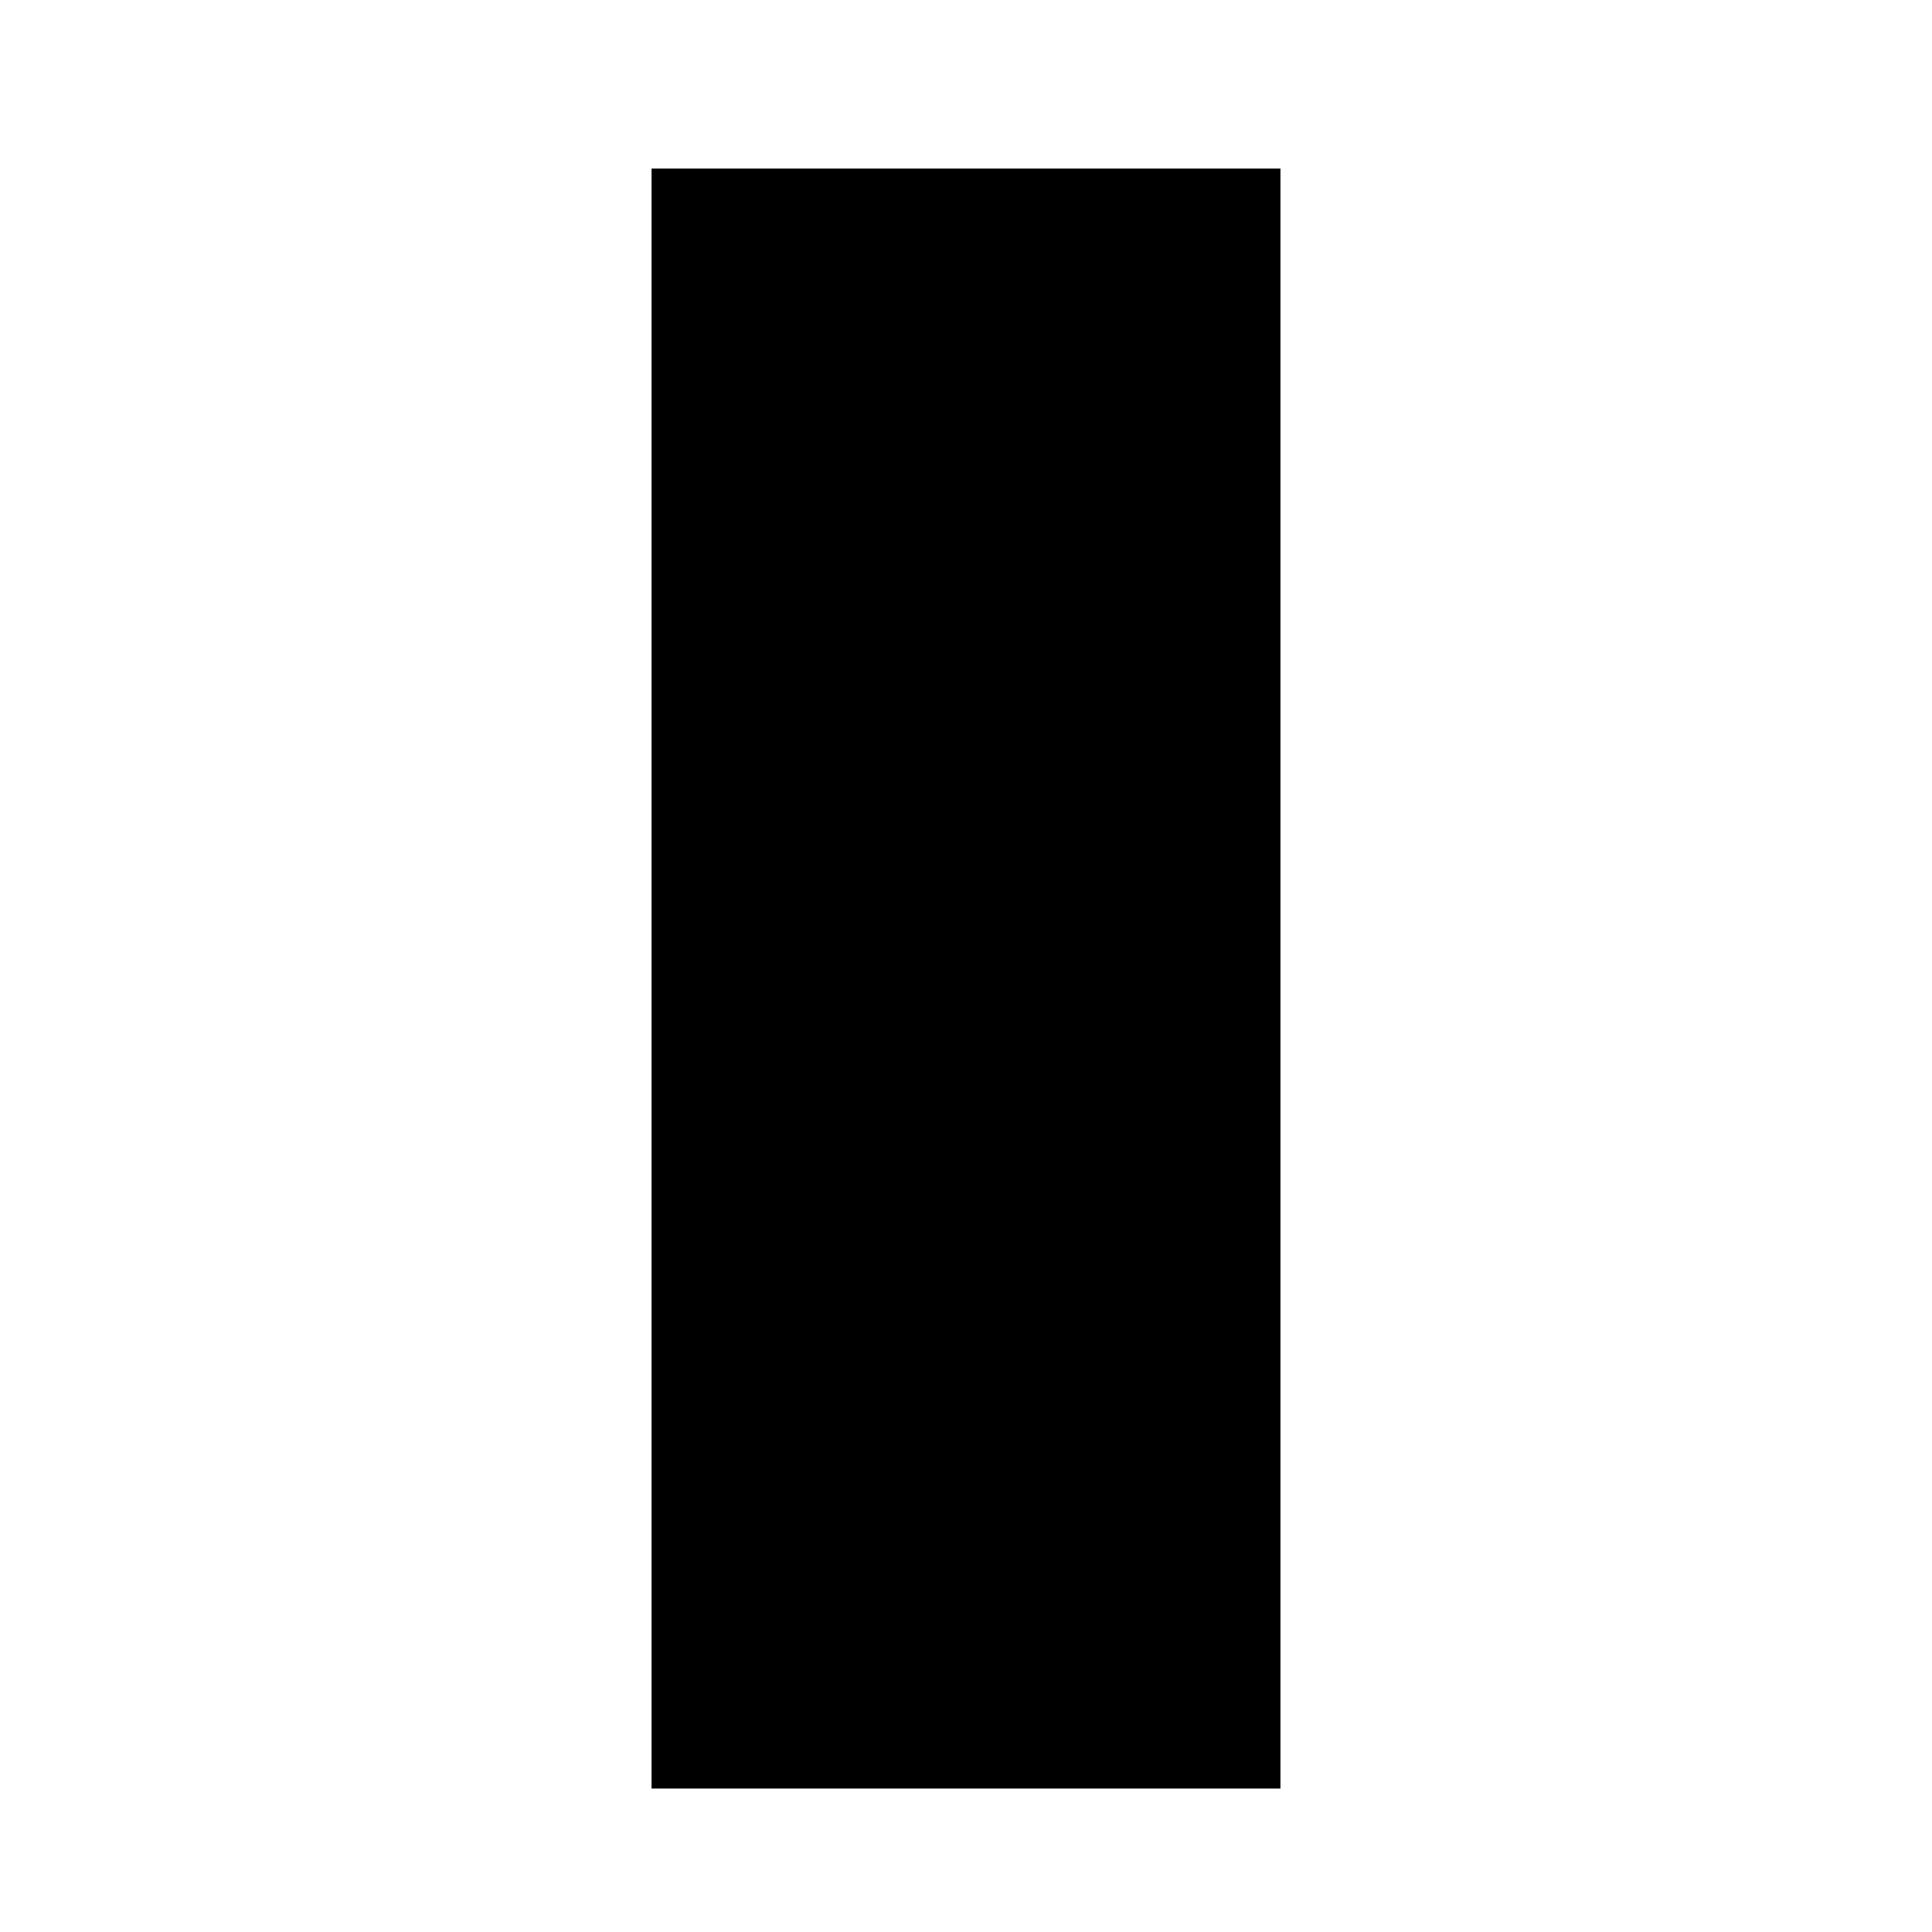
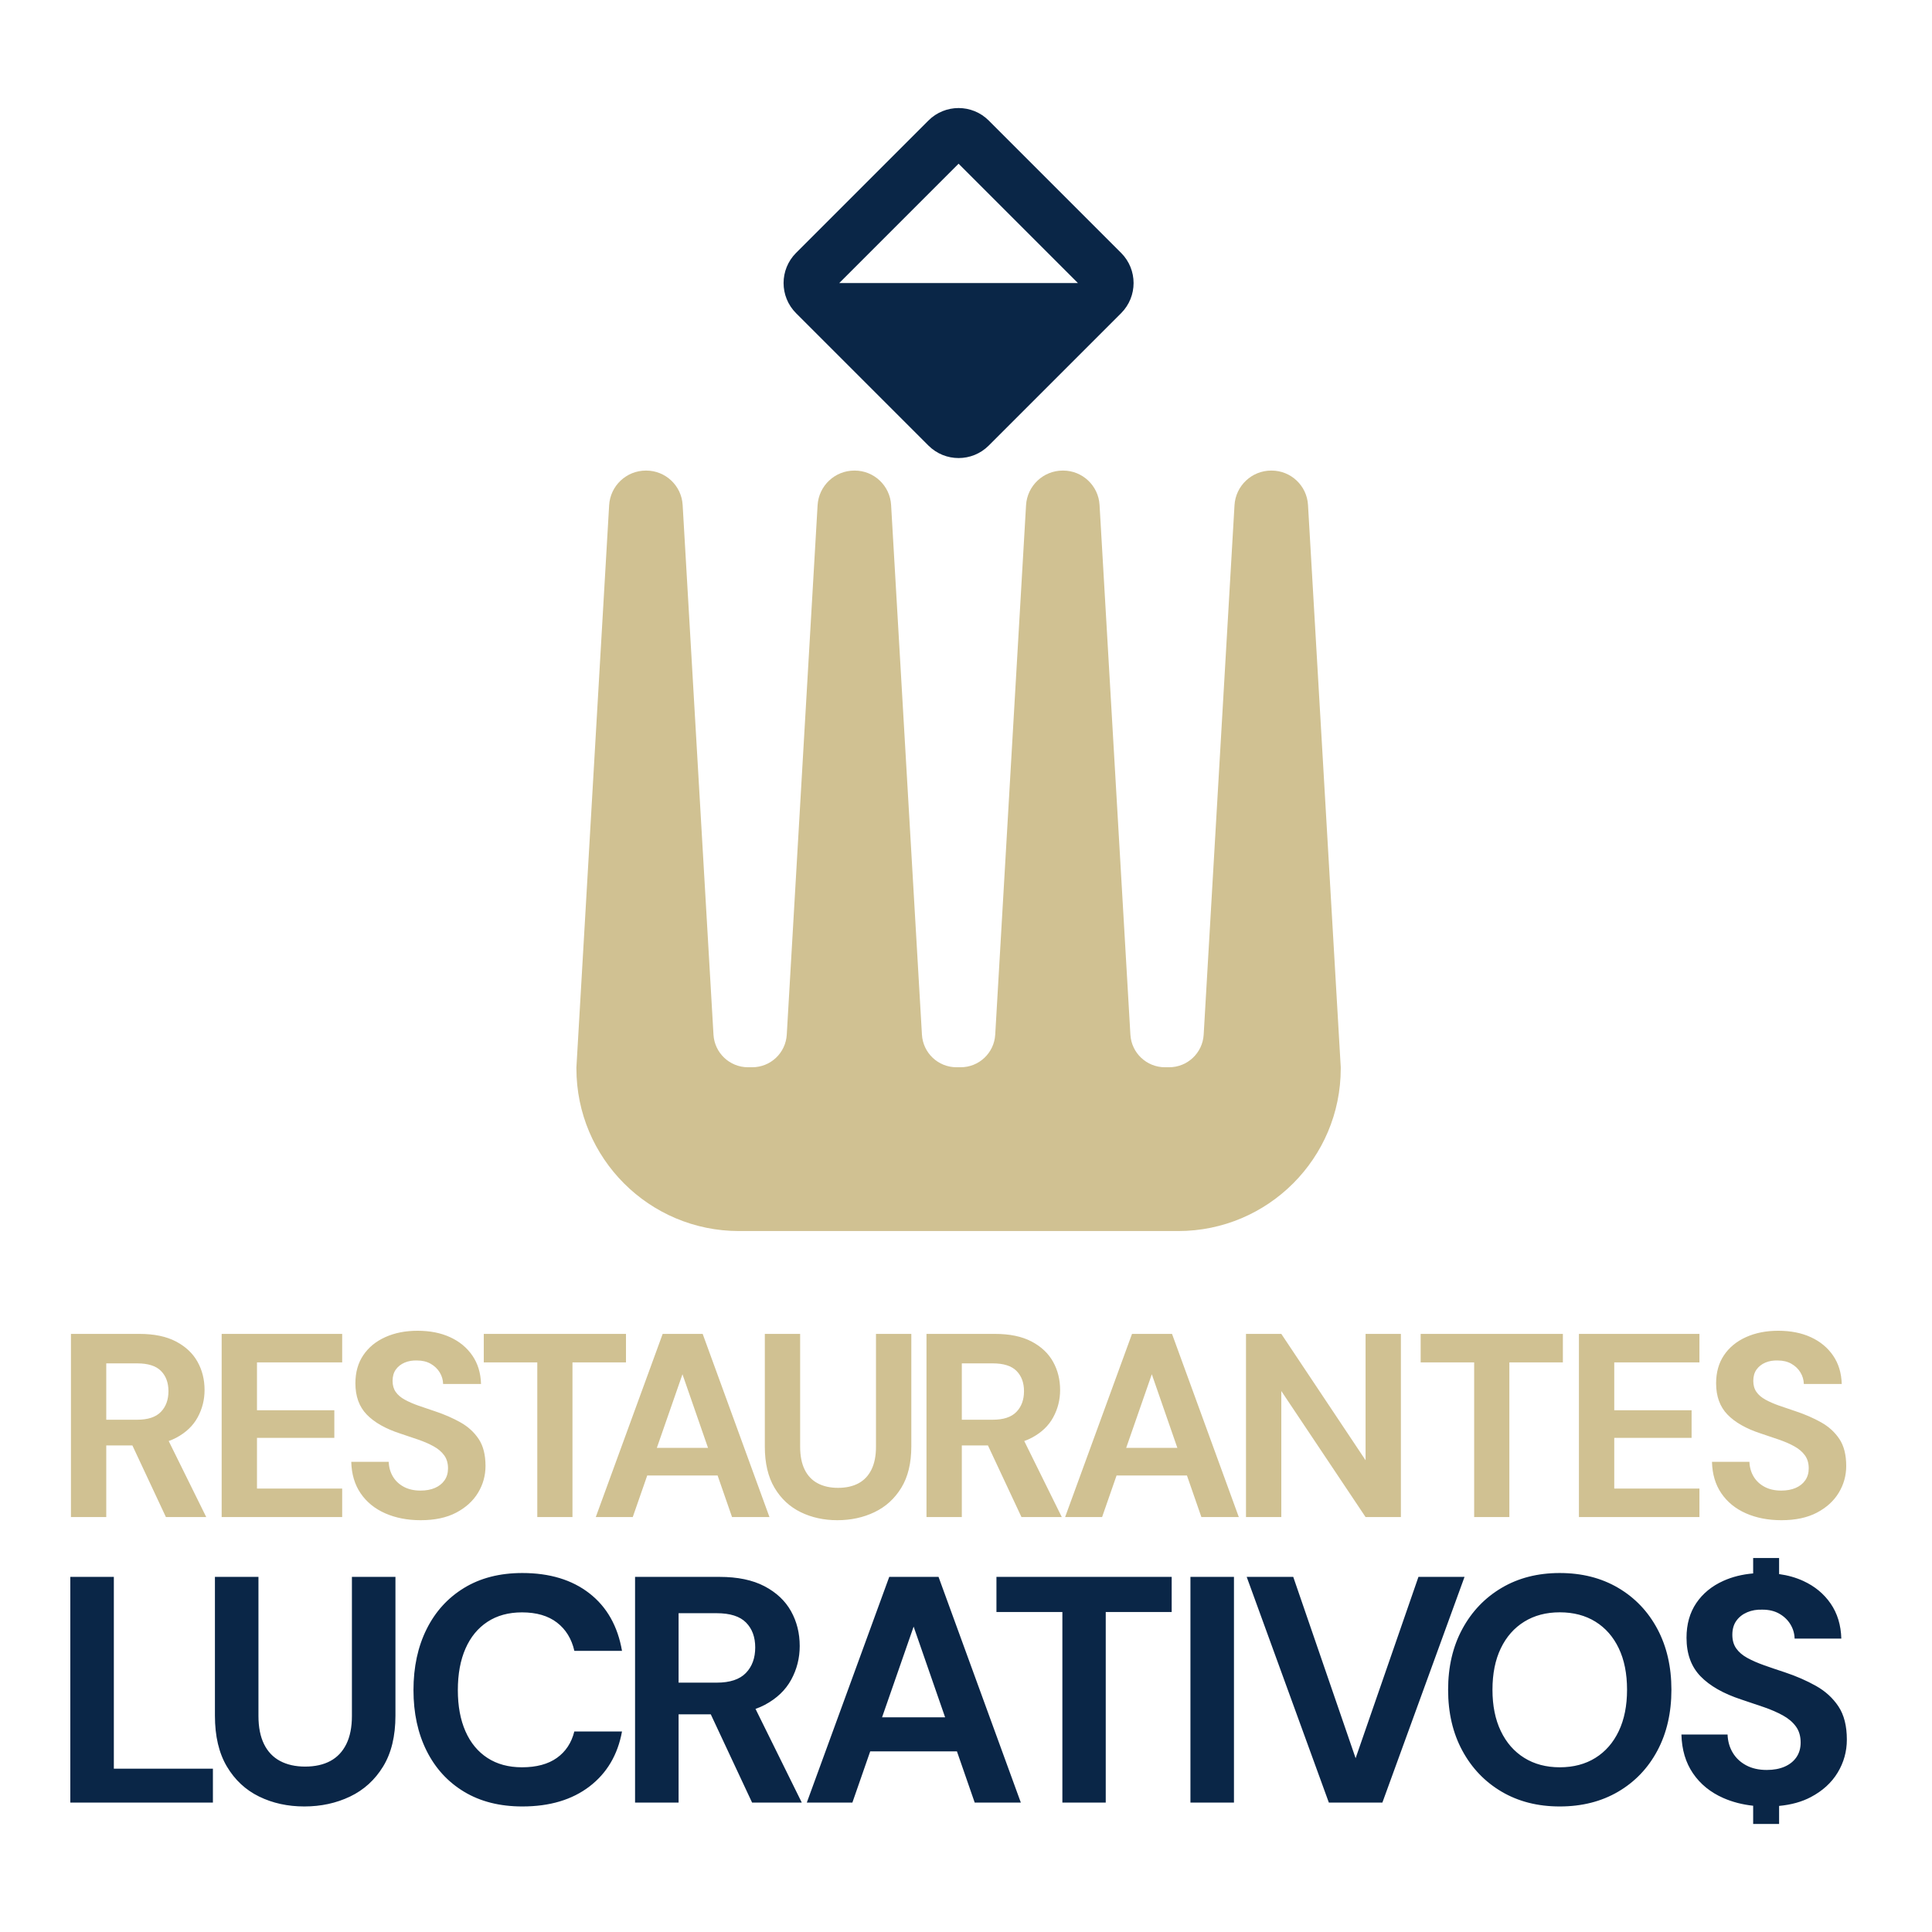
<svg xmlns="http://www.w3.org/2000/svg" width="100%" height="100%" viewBox="0 0 2000 2000" version="1.1" xml:space="preserve" style="fill-rule:evenodd;clip-rule:evenodd;stroke-linejoin:round;stroke-miterlimit:2;">
  <rect id="logo-vertical" x="0" y="0" width="2000" height="2000" style="fill:none;" />
-   <path d="M674.5,174.5l651,0l0,1677l-651,0l0,-1677Z" />
+   <g>
+     <path d="M596.703,1104.825l33.875,-581.788c1.174,-20.158 17.863,-35.903 38.054,-35.903l0.311,0c20.019,-0 36.565,15.611 37.728,35.595l31.927,548.335c1.104,18.954 16.796,33.76 35.783,33.76l4.296,0c18.987,-0 34.679,-14.806 35.783,-33.76l31.909,-548.028c1.174,-20.158 17.863,-35.903 38.054,-35.903l0.311,0c20.019,-0 36.565,15.611 37.728,35.595l31.927,548.335c1.104,18.954 16.796,33.76 35.783,33.76l4.296,0c18.987,-0 34.679,-14.806 35.783,-33.76l31.909,-548.028c1.174,-20.158 17.863,-35.903 38.054,-35.903l0.311,0c20.019,-0 36.565,15.611 37.728,35.595l31.927,548.335c1.104,18.954 16.796,33.76 35.783,33.76l4.296,0c18.987,-0 34.679,-14.806 35.783,-33.76l31.909,-548.028c1.174,-20.158 17.863,-35.903 38.054,-35.903l0.311,-0c20.019,-0 36.565,15.611 37.728,35.595l33.893,582.095l0,1.235c0,92.958 -75.357,168.316 -168.316,168.316l-454.607,0c-92.958,-0 -168.316,-75.357 -168.316,-168.316l0,-1.235Z" style="fill:#d0c192;" />
+     <path d="M1023.553,461.238c-17.248,17.248 -45.213,17.248 -62.461,0l-136.996,-136.996c-17.248,-17.248 -17.248,-45.213 -0,-62.461l136.996,-136.996c17.248,-17.248 45.213,-17.248 62.461,-0l136.996,136.996c17.248,17.248 17.248,45.213 0,62.461l-136.996,136.996Zm92.307,-168.227l-123.537,-123.537l-123.537,123.537l247.075,-0Z" style="fill:#0a2647;" />
+     <path d="M1844.1,1573.707c-13.693,0 -25.925,-2.369 -36.695,-7.108c-10.77,-4.739 -19.245,-11.623 -25.426,-20.652c-6.181,-9.029 -9.429,-19.926 -9.745,-32.691l38.76,0c0.212,5.711 1.663,10.808 4.353,15.292c2.69,4.484 6.458,8.02 11.303,10.611c4.845,2.59 10.608,3.885 17.289,3.885c5.736,0 10.729,-0.923 14.979,-2.77c4.249,-1.847 7.558,-4.493 9.925,-7.94c2.367,-3.447 3.551,-7.551 3.551,-12.314c0,-5.341 -1.321,-9.831 -3.962,-13.47c-2.641,-3.638 -6.271,-6.735 -10.89,-9.29c-4.619,-2.555 -9.931,-4.872 -15.935,-6.952c-6.004,-2.08 -12.359,-4.227 -19.063,-6.442c-15.022,-4.924 -26.45,-11.433 -34.283,-19.528c-7.833,-8.095 -11.749,-18.879 -11.749,-32.353c0,-11.351 2.736,-21.069 8.209,-29.153c5.473,-8.084 13.075,-14.311 22.808,-18.682c9.733,-4.371 20.845,-6.556 33.337,-6.556c12.841,0 24.101,2.23 33.781,6.691c9.68,4.461 17.339,10.805 22.978,19.031c5.639,8.226 8.616,18.015 8.933,29.367l-39.239,0c-0.104,-4.283 -1.273,-8.265 -3.507,-11.946c-2.233,-3.681 -5.336,-6.662 -9.309,-8.943c-3.973,-2.281 -8.683,-3.422 -14.132,-3.422c-4.743,-0.181 -9.038,0.551 -12.883,2.195c-3.846,1.644 -6.888,4.034 -9.127,7.172c-2.239,3.138 -3.358,7.058 -3.358,11.762c0,4.551 1.098,8.379 3.293,11.483c2.195,3.104 5.3,5.753 9.313,7.948c4.014,2.195 8.7,4.244 14.058,6.148c5.358,1.903 11.2,3.89 17.526,5.961c9.529,3.177 18.23,6.978 26.103,11.402c7.874,4.424 14.16,10.173 18.858,17.247c4.698,7.074 7.047,16.361 7.047,27.862c0,9.983 -2.578,19.23 -7.735,27.741c-5.156,8.511 -12.694,15.375 -22.614,20.591c-9.919,5.216 -22.17,7.824 -36.752,7.824Zm-209.594,-3.25l0,-189.612l124.75,0l0,29.487l-88.187,0l0,49.578l80.06,0l0,28.581l-80.06,0l0,52.478l88.187,0l0,29.487l-124.75,0Zm-108.45,0l0,-160.125l-55.39,0l0,-29.487l147.212,0l0,29.487l-55.394,0l0,160.125l-36.428,0Zm-236.211,0l0,-189.612l36.564,0l87.226,130.79l0,-130.79l36.564,0l0,189.612l-36.564,0l-87.226,-130.473l0,130.473l-36.564,0Zm-133.975,-43.039l-14.981,43.039l-38.286,0l69.251,-189.612l41.414,0l69.141,189.612l-38.748,0l-14.939,-43.039l-72.851,0Zm62.93,-28.581l-26.454,-76.213l-26.528,76.213l52.982,0Zm-196.09,-2.535l-27.041,0l0,74.156l-36.564,0l0,-189.612l70.901,0c15.231,0 27.833,2.616 37.806,7.847c9.973,5.231 17.402,12.212 22.286,20.942c4.884,8.73 7.326,18.49 7.326,29.28c0,10.113 -2.381,19.545 -7.144,28.298c-4.763,8.753 -12.141,15.789 -22.136,21.109c-2.445,1.302 -5.063,2.444 -7.851,3.428l38.871,78.709l-41.744,0l-34.71,-74.156Zm-27.041,-26.609l32.077,0c11.058,0 19.205,-2.701 24.442,-8.103c5.237,-5.402 7.855,-12.553 7.855,-21.452c0,-8.761 -2.581,-15.749 -7.743,-20.963c-5.162,-5.214 -13.385,-7.821 -24.669,-7.821l-31.963,0l0,58.34Zm-128.852,104.016c-13.956,0 -26.613,-2.777 -37.971,-8.332c-11.358,-5.554 -20.383,-13.968 -27.073,-25.242c-6.69,-11.274 -10.035,-25.519 -10.035,-42.737l0,-116.552l36.568,0l0,116.823c0,9.421 1.555,17.3 4.664,23.636c3.109,6.336 7.614,11.071 13.514,14.206c5.9,3.135 12.91,4.702 21.031,4.702c8.301,0 15.364,-1.567 21.19,-4.702c5.825,-3.135 10.301,-7.87 13.427,-14.206c3.126,-6.336 4.69,-14.215 4.69,-23.636l0,-116.823l36.568,0l0,116.552c0,17.217 -3.452,31.463 -10.355,42.737c-6.903,11.274 -16.158,19.688 -27.765,25.242c-11.607,5.554 -24.425,8.332 -38.454,8.332Zm-196.805,-46.29l-14.981,43.039l-38.286,0l69.251,-189.612l41.414,0l69.141,189.612l-38.748,0l-14.939,-43.039l-72.851,0Zm62.93,-28.581l-26.454,-76.213l-26.528,76.213l52.982,0Zm-176.744,71.621l0,-160.125l-55.39,0l0,-29.487l147.212,0l0,29.487l-55.394,0l0,160.125l-36.428,0Zm-120.703,3.25c-13.693,0 -25.925,-2.369 -36.695,-7.108c-10.77,-4.739 -19.245,-11.623 -25.426,-20.652c-6.181,-9.029 -9.429,-19.926 -9.745,-32.691l38.76,0c0.212,5.711 1.663,10.808 4.353,15.292c2.69,4.484 6.458,8.02 11.303,10.611c4.845,2.59 10.608,3.885 17.289,3.885c5.736,0 10.729,-0.923 14.979,-2.77c4.249,-1.847 7.558,-4.493 9.925,-7.94c2.367,-3.447 3.551,-7.551 3.551,-12.314c0,-5.341 -1.321,-9.831 -3.962,-13.47c-2.641,-3.638 -6.271,-6.735 -10.89,-9.29c-4.619,-2.555 -9.931,-4.872 -15.935,-6.952c-6.004,-2.08 -12.359,-4.227 -19.063,-6.442c-15.022,-4.924 -26.45,-11.433 -34.283,-19.528c-7.833,-8.095 -11.749,-18.879 -11.749,-32.353c0,-11.351 2.736,-21.069 8.209,-29.153c5.473,-8.084 13.075,-14.311 22.808,-18.682c9.733,-4.371 20.845,-6.556 33.337,-6.556c12.841,0 24.101,2.23 33.781,6.691c9.68,4.461 17.339,10.805 22.978,19.031c5.639,8.226 8.616,18.015 8.933,29.367l-39.239,0c-0.104,-4.283 -1.273,-8.265 -3.507,-11.946c-2.233,-3.681 -5.336,-6.662 -9.309,-8.943c-3.973,-2.281 -8.683,-3.422 -14.132,-3.422c-4.743,-0.181 -9.038,0.551 -12.883,2.195c-3.846,1.644 -6.888,4.034 -9.127,7.172c-2.239,3.138 -3.358,7.058 -3.358,11.762c0,4.551 1.098,8.379 3.293,11.483c2.195,3.104 5.3,5.753 9.313,7.948c4.014,2.195 8.7,4.244 14.058,6.148c5.358,1.903 11.2,3.89 17.526,5.961c9.529,3.177 18.23,6.978 26.103,11.402c7.874,4.424 14.16,10.173 18.858,17.247c4.698,7.074 7.047,16.361 7.047,27.862c0,9.983 -2.578,19.23 -7.735,27.741c-5.156,8.511 -12.694,15.375 -22.614,20.591c-9.919,5.216 -22.17,7.824 -36.752,7.824Zm-206.023,-3.25l0,-189.612l124.75,0l0,29.487l-88.187,0l0,49.578l80.06,0l0,28.581l-80.06,0l0,52.478l88.187,0l0,29.487l-124.75,0Zm-92.425,-74.156l-27.041,0l0,74.156l-36.564,0l0,-189.612l70.901,0c15.231,0 27.833,2.616 37.806,7.847c9.973,5.231 17.402,12.212 22.286,20.942c4.884,8.73 7.326,18.49 7.326,29.28c0,10.113 -2.381,19.545 -7.144,28.298c-4.763,8.753 -12.141,15.789 -22.136,21.109c-2.445,1.302 -5.063,2.444 -7.851,3.428l38.871,78.709l-41.744,0l-34.71,-74.156Zm-27.041,-26.609l32.077,0c11.058,0 19.205,-2.701 24.442,-8.103c5.237,-5.402 7.855,-12.553 7.855,-21.452c0,-8.761 -2.581,-15.749 -7.743,-20.963c-5.162,-5.214 -13.385,-7.821 -24.669,-7.821l-31.963,0l0,58.34Z" style="fill:#d0c192;" />
+     <path d="M1814.865,1869.298c-11.21,-1.206 -21.516,-3.878 -30.918,-8.015c-13.272,-5.84 -23.715,-14.322 -31.332,-25.449c-7.616,-11.126 -11.619,-24.554 -12.009,-40.284l47.763,0c0.261,7.037 2.049,13.318 5.364,18.843c3.315,5.525 7.958,9.883 13.928,13.075c5.97,3.192 13.072,4.788 21.305,4.788c7.069,0 13.221,-1.138 18.457,-3.413c5.236,-2.276 9.313,-5.537 12.23,-9.784c2.917,-4.247 4.376,-9.305 4.376,-15.174c0,-6.582 -1.627,-12.115 -4.882,-16.598c-3.254,-4.484 -7.728,-8.299 -13.419,-11.448c-5.692,-3.148 -12.237,-6.004 -19.636,-8.566c-7.399,-2.563 -15.229,-5.208 -23.49,-7.938c-18.511,-6.067 -32.593,-14.089 -42.245,-24.064c-9.652,-9.975 -14.478,-23.264 -14.478,-39.867c0,-13.988 3.372,-25.962 10.115,-35.924c6.744,-9.961 16.112,-17.635 28.106,-23.021c9.245,-4.152 19.5,-6.703 30.764,-7.654l0,-15.978l26.852,0l0,16.65c9.149,1.274 17.512,3.657 25.089,7.149c11.928,5.497 21.366,13.314 28.315,23.451c6.949,10.137 10.618,22.199 11.007,36.187l-48.352,0c-0.129,-5.278 -1.569,-10.185 -4.321,-14.721c-2.752,-4.536 -6.576,-8.209 -11.471,-11.02c-4.896,-2.811 -10.7,-4.217 -17.414,-4.217c-5.845,-0.223 -11.137,0.679 -15.876,2.704c-4.739,2.025 -8.488,4.971 -11.247,8.838c-2.759,3.866 -4.138,8.698 -4.138,14.494c0,5.608 1.353,10.325 4.058,14.149c2.705,3.825 6.531,7.089 11.477,9.795c4.946,2.705 10.72,5.23 17.323,7.575c6.603,2.345 13.802,4.794 21.597,7.346c11.742,3.915 22.464,8.598 32.166,14.05c9.702,5.452 17.448,12.536 23.237,21.253c5.789,8.717 8.684,20.161 8.684,34.333c0,12.301 -3.177,23.696 -9.531,34.184c-6.354,10.488 -15.643,18.946 -27.866,25.373c-9.262,4.87 -20.174,7.895 -32.735,9.075l0,18.675l-26.852,0l0,-18.854Zm-1742.07,-3.261l0,-233.651l45.056,0l0,198.567l102.556,0l0,35.084l-147.612,0Zm242.211,4.005c-17.197,0 -32.794,-3.422 -46.79,-10.267c-13.996,-6.844 -25.117,-17.213 -33.36,-31.105c-8.244,-13.892 -12.366,-31.446 -12.366,-52.663l0,-143.622l45.061,0l0,143.956c0,11.61 1.916,21.318 5.747,29.126c3.832,7.807 9.383,13.643 16.653,17.506c7.27,3.863 15.909,5.794 25.915,5.794c10.229,0 18.933,-1.931 26.111,-5.794c7.178,-3.863 12.693,-9.698 16.546,-17.506c3.852,-7.807 5.779,-17.516 5.779,-29.126l0,-143.956l45.061,0l0,143.622c0,21.216 -4.253,38.771 -12.76,52.663c-8.506,13.892 -19.911,24.26 -34.213,31.105c-14.302,6.844 -30.097,10.267 -47.385,10.267Zm225.695,0c-23.296,0 -43.362,-5.062 -60.199,-15.187c-16.837,-10.125 -29.791,-24.255 -38.863,-42.391c-9.071,-18.136 -13.607,-39.09 -13.607,-62.861c0,-23.901 4.536,-44.952 13.607,-63.154c9.071,-18.202 22.026,-32.43 38.863,-42.686c16.837,-10.255 36.903,-15.383 60.199,-15.383c28.316,0 51.486,7.027 69.509,21.081c18.023,14.054 29.252,33.892 33.689,59.513l-49.317,0c-2.865,-12.51 -8.871,-22.279 -18.019,-29.308c-9.148,-7.029 -21.218,-10.543 -36.211,-10.543c-13.876,0 -25.777,3.252 -35.702,9.755c-9.925,6.504 -17.522,15.758 -22.791,27.762c-5.269,12.004 -7.904,26.325 -7.904,42.962c0,16.505 2.635,30.728 7.904,42.667c5.269,11.94 12.866,21.129 22.791,27.566c9.925,6.438 21.826,9.656 35.702,9.656c14.993,0 27.038,-3.24 36.135,-9.719c9.097,-6.479 15.113,-15.6 18.048,-27.363l49.364,0c-4.412,24.168 -15.636,43.149 -33.671,56.942c-18.035,13.793 -41.211,20.69 -69.527,20.69Zm195.093,-95.385l-33.322,0l0,91.379l-45.056,0l0,-233.651l87.369,0c18.769,0 34.297,3.223 46.587,9.669c12.289,6.446 21.443,15.048 27.462,25.806c6.019,10.758 9.028,22.784 9.028,36.08c0,12.461 -2.935,24.085 -8.804,34.87c-5.869,10.785 -14.961,19.456 -27.277,26.012c-3.013,1.604 -6.238,3.012 -9.675,4.224l47.899,96.989l-51.44,0l-42.771,-91.379Zm-33.322,-32.789l39.528,0c13.626,0 23.666,-3.328 30.119,-9.985c6.453,-6.657 9.68,-15.468 9.68,-26.434c0,-10.796 -3.181,-19.407 -9.542,-25.832c-6.361,-6.425 -16.494,-9.638 -30.398,-9.638l-39.387,0l0,71.889Zm198.369,71.133l-18.461,53.036l-47.179,0l85.335,-233.651l51.033,0l85.199,233.651l-47.747,0l-18.409,-53.036l-89.771,0Zm77.547,-35.22l-32.598,-93.914l-32.689,93.914l65.287,0Zm121.382,88.255l0,-197.315l-68.254,0l0,-36.336l181.403,0l0,36.336l-68.259,0l0,197.315l-44.889,0Zm132.569,0l0,-233.651l45.056,0l0,233.651l-45.056,0Zm143.289,0l-85.048,-233.651l48.18,0l64.572,187.703l65.042,-187.703l47.711,0l-85.048,233.651l-55.409,0Zm238.979,4.005c-22.743,0 -42.774,-5.095 -60.095,-15.286c-17.32,-10.191 -30.89,-24.354 -40.709,-42.49c-9.819,-18.136 -14.728,-39.154 -14.728,-63.054c0,-23.81 4.909,-44.783 14.728,-62.919c9.819,-18.136 23.389,-32.322 40.709,-42.558c17.32,-10.236 37.352,-15.354 60.095,-15.354c22.944,0 43.112,5.118 60.504,15.354c17.392,10.236 30.927,24.422 40.607,42.558c9.68,18.136 14.52,39.109 14.52,62.919c0,23.901 -4.84,44.919 -14.52,63.054c-9.68,18.136 -23.216,32.299 -40.607,42.49c-17.392,10.191 -37.56,15.286 -60.504,15.286Zm0.073,-40.55c14.182,0 26.484,-3.251 36.904,-9.753c10.42,-6.502 18.48,-15.756 24.179,-27.762c5.699,-12.006 8.548,-26.261 8.548,-42.766c0,-16.637 -2.849,-30.926 -8.548,-42.866c-5.699,-11.94 -13.758,-21.138 -24.179,-27.595c-10.42,-6.457 -22.722,-9.685 -36.904,-9.685c-14.068,0 -26.324,3.228 -36.769,9.685c-10.445,6.457 -18.542,15.655 -24.291,27.595c-5.749,11.94 -8.624,26.228 -8.624,42.866c0,16.505 2.875,30.761 8.624,42.766c5.749,12.006 13.846,21.26 24.291,27.762c10.445,6.502 22.701,9.753 36.769,9.753Z" style="fill:#0a2647;" />
+   </g>
</svg>
